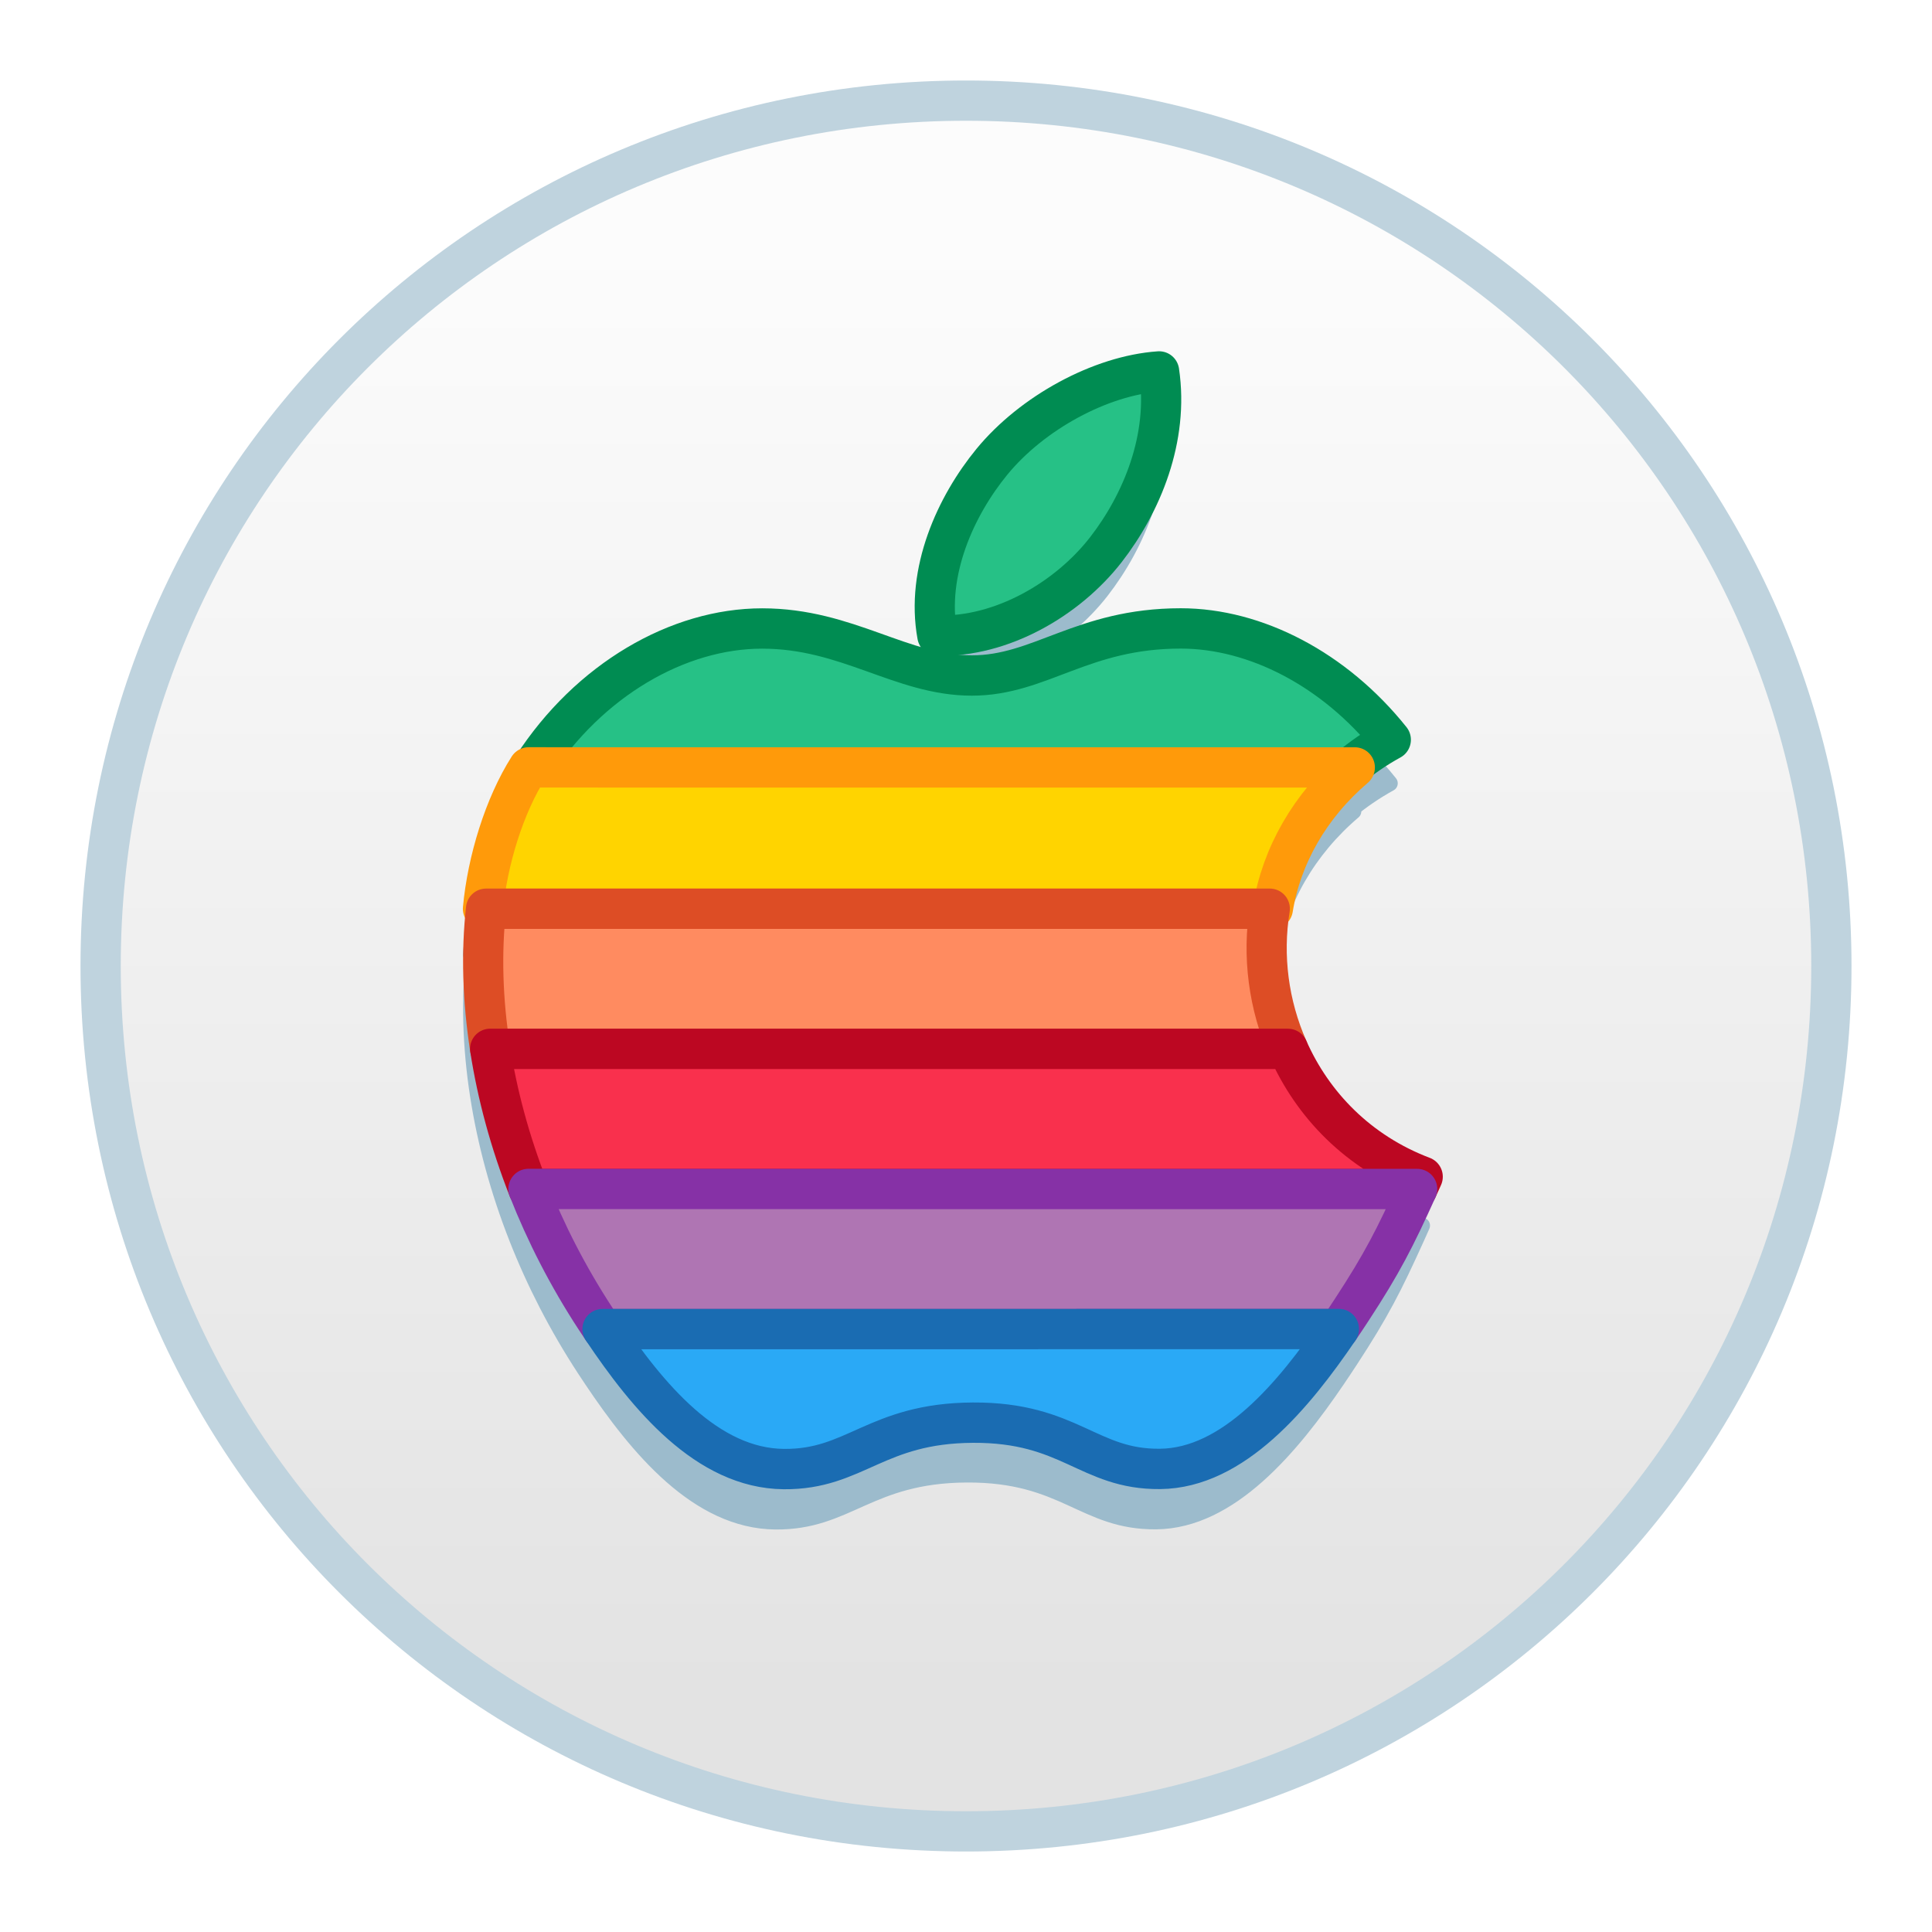
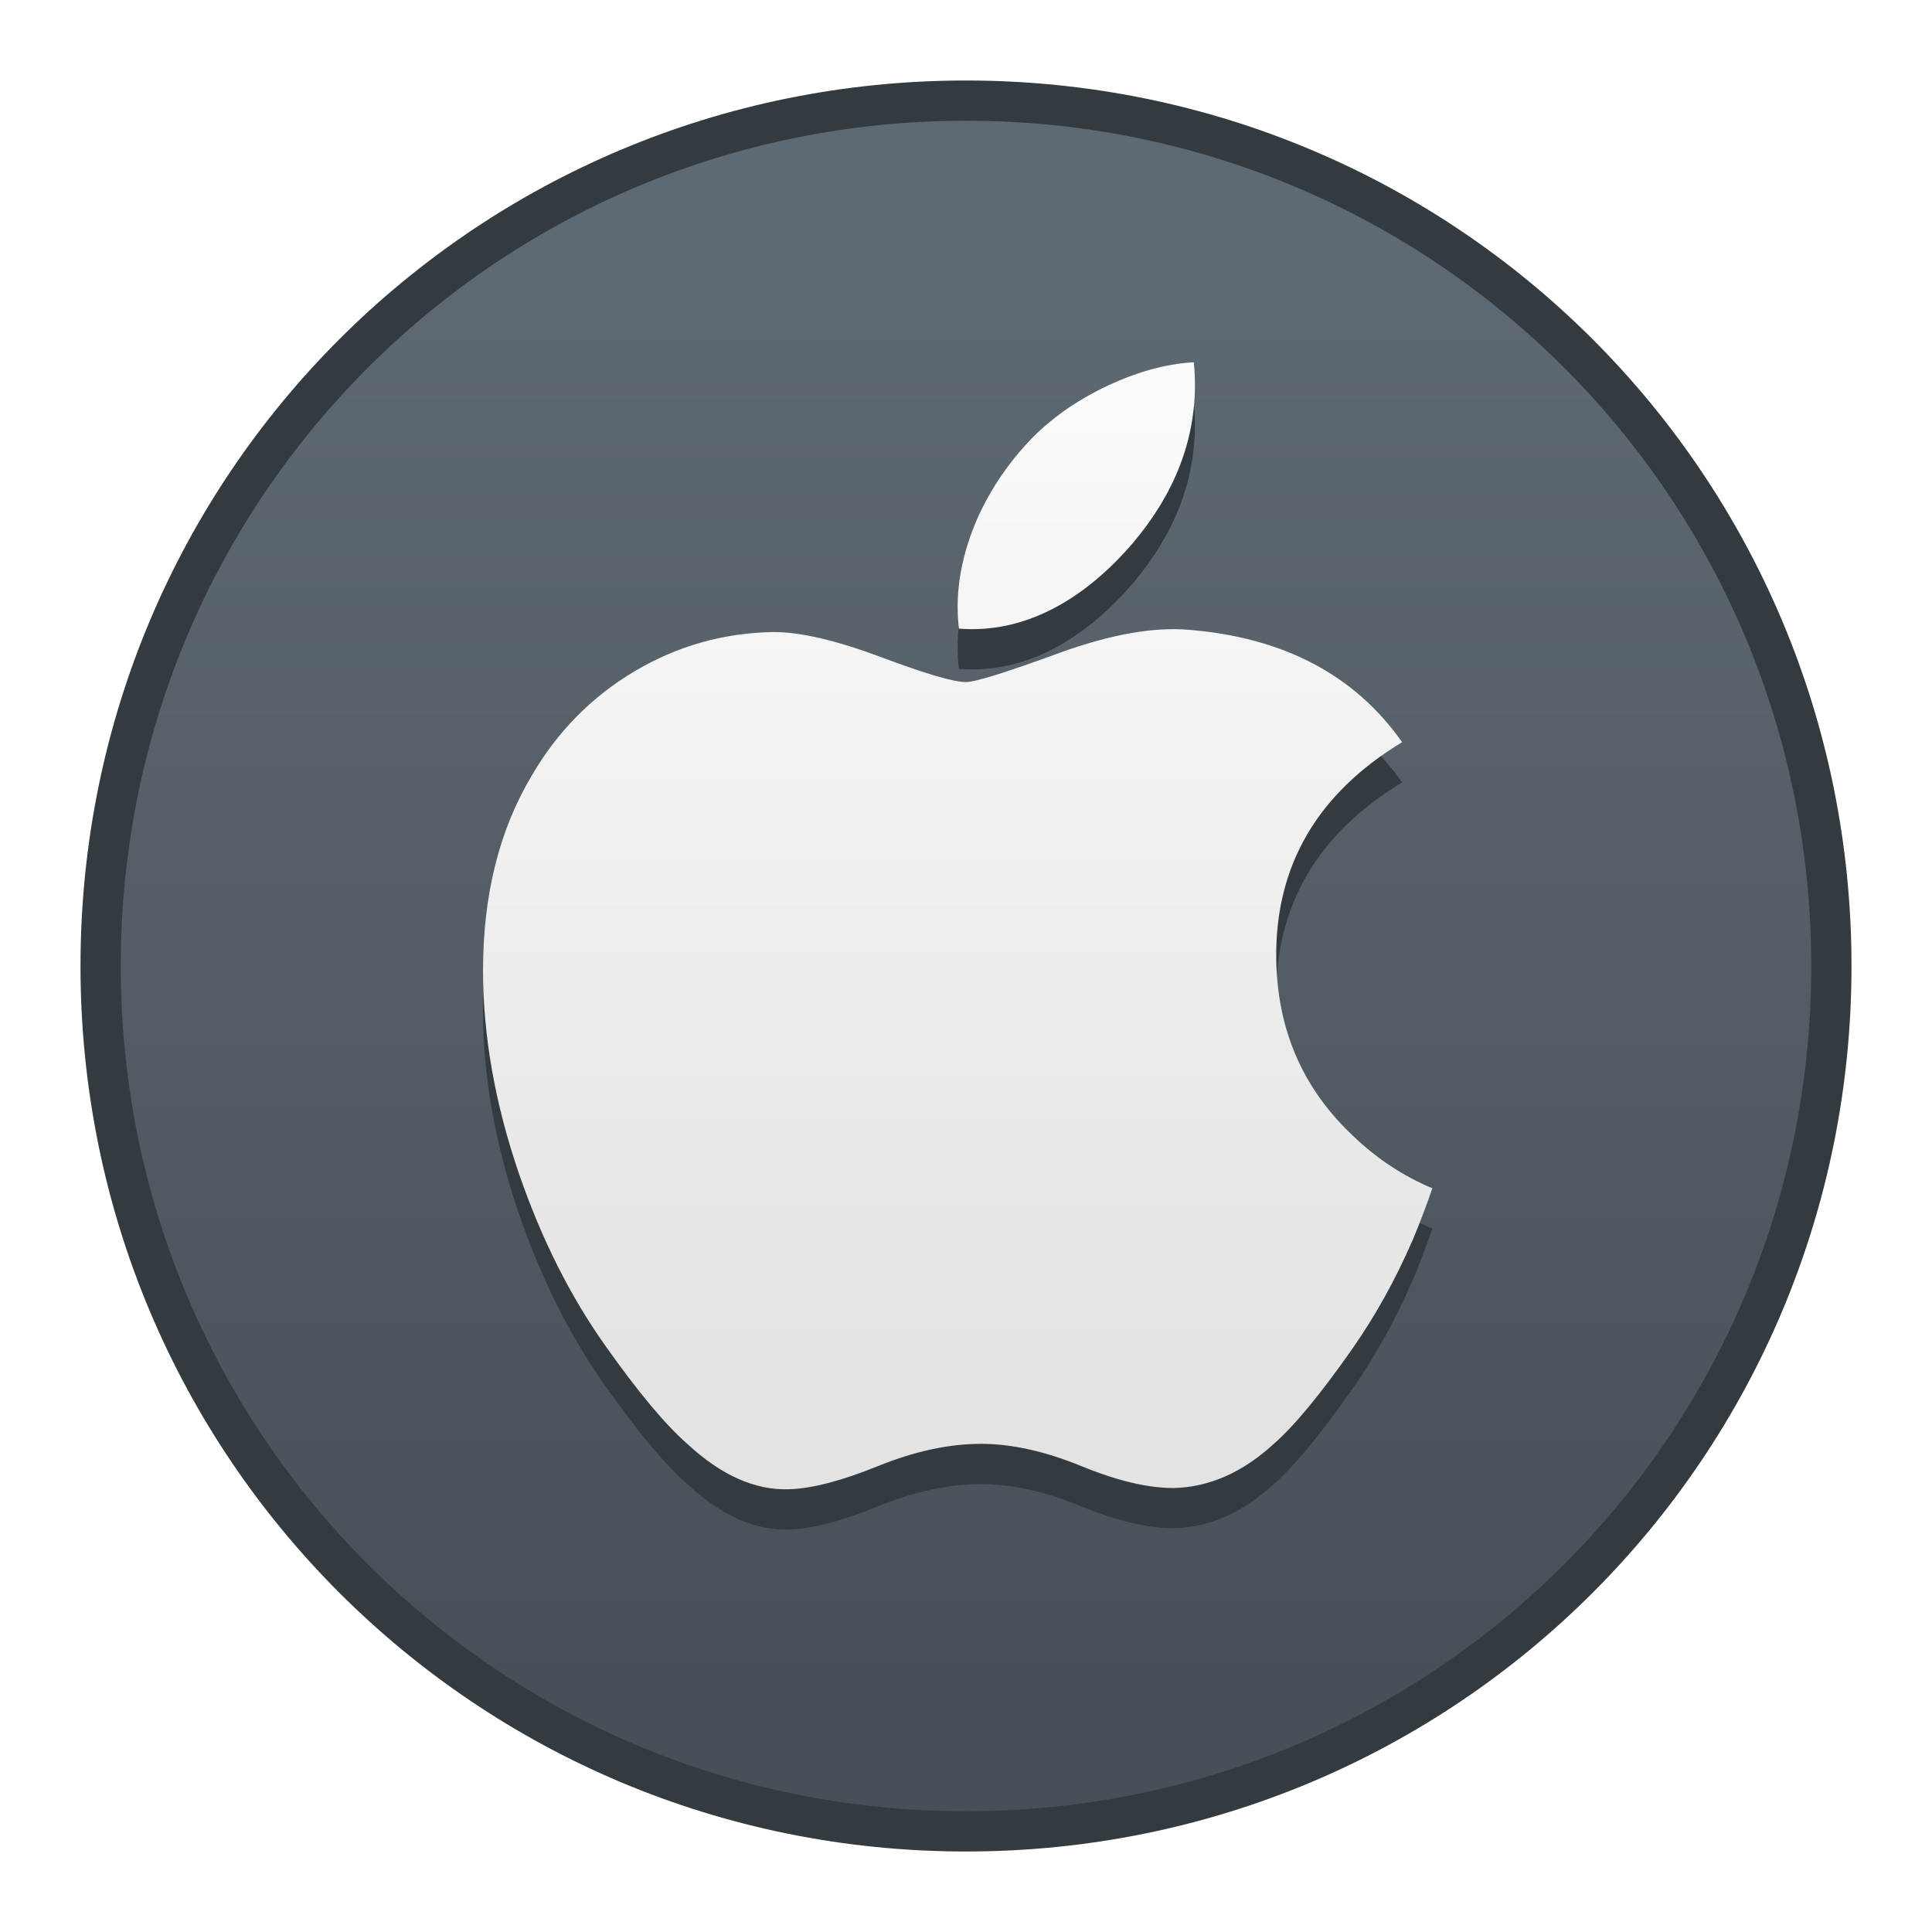
<svg xmlns="http://www.w3.org/2000/svg" xmlns:xlink="http://www.w3.org/1999/xlink" width="48" height="48" viewBox="0 0 48 48" version="1.1" id="svg8">
  <defs id="defs2">
-     <linearGradient gradientTransform="matrix(0.2346667,0,0,0.2346667,-469.4649,1472.791)" gradientUnits="userSpaceOnUse" y2="-5114.236" x2="2102.834" y1="-4960.827" x1="2102.834" id="linearGradient4836" xlink:href="#linearGradient4582" />
+     <linearGradient gradientTransform="matrix(0.3888887,0,0,0.3888887,-64.39344,197.373)" xlink:href="#linearGradient4582" id="linearGradient886-2-0" x1="64" y1="278.65" x2="64" y2="210.65" gradientUnits="userSpaceOnUse" />
    <linearGradient id="linearGradient4582">
      <stop style="stop-color:#e3e3e3;stop-opacity:1" offset="0" id="stop4578" />
      <stop style="stop-color:#fcfcfc;stop-opacity:1" offset="1" id="stop4580" />
+     </linearGradient>
+     <linearGradient xlink:href="#linearGradient2126" id="linearGradient4836" x1="2102.834" y1="-4960.827" x2="2102.834" y2="-5114.236" gradientUnits="userSpaceOnUse" gradientTransform="matrix(0.2346667,0,0,0.2346667,-469.4649,1472.791)" />
+     <linearGradient id="linearGradient2126">
+       <stop id="stop2122" offset="0" style="stop-color:#475057;stop-opacity:1;" />
+       <stop id="stop2124" offset="1" style="stop-color:#5e6a73;stop-opacity:1" />
    </linearGradient>
  </defs>
  <g id="layer1" transform="translate(0,-266.65)">
    <g id="g1535" transform="translate(35,-15)">
      <g id="g911" transform="translate(-35,15)">
-         <path style="opacity:1;fill:#9dbbcc;fill-opacity:0.651;stroke:none;stroke-width:0.3;stroke-miterlimit:4;stroke-dasharray:none;stroke-opacity:1" d="m 24,268.65 h 4.7e-5 C 36.188,268.65 46,278.462 46,290.65 c 0,12.188 -9.812,22 -22,22 h -4.7e-5 c -12.188,0 -22,-9.812 -22,-22 0,-12.188 9.812,-22 22,-22 z" id="rect4544" />
-         <path style="opacity:1;fill:url(#linearGradient4836);fill-opacity:1.0;stroke:none;stroke-width:0.3;stroke-miterlimit:4;stroke-dasharray:none;stroke-opacity:1" d="m 24,269.65 h 2.3e-5 c 11.634,0 21,9.366 21,21 0,11.634 -9.366,21 -21,21 h -2.3e-5 c -11.634,0 -21,-9.366 -21,-21 0,-11.634 9.366,-21 21,-21 z" id="rect4544-5" />
        <g transform="translate(46.94901,7.829927)" id="layer1-62">
          <g transform="translate(16,-8)" id="g1527">
            <g id="layer1-6" transform="translate(36,27.99993)">
-               <g style="overflow:visible" id="g845-6" transform="matrix(0.05064322,0,0,0.05064322,-122.3925,250.0827)">
-                 <g transform="matrix(0.9869271,0,0,0.99106,3.5008,0.9071696)" id="g3-8">
-                   <path style="clip-rule:evenodd;fill:#9cbbcc;fill-opacity:1;fill-rule:evenodd;stroke:#9cbbcc;stroke-width:7.917;stroke-linecap:round;stroke-linejoin:round;stroke-miterlimit:2.613;stroke-dasharray:none;stroke-opacity:1" d="m 1039.747,-22.113 c -29.482,2.021 -63.968,20.778 -84.109,45.212 -18.276,22.197 -33.363,55.129 -27.489,87.107 32.187,1.001 65.486,-18.227 84.822,-43.037 18.032,-23.159 31.747,-55.85 26.776,-89.283 z m 10.909,128.755 c -49.678,0 -70.673,23.578 -105.136,23.578 -35.518,0 -62.524,-23.547 -105.493,-23.547 -42.198,0 -87.071,25.64 -115.518,69.439 -0.033,0.05 -0.06,0.104 -0.093,0.154 h -1.875 -0.015 c -12.251,19.193 -20.73,46.699 -22.98,70.827 h 1.55 l 395.893,-0.015 c 4.297,-26.398 18.586,-51.607 41.233,-70.781 h -2.262 c 6.112,-5.09 12.871,-9.762 20.377,-13.872 -28.345,-35.342 -68.145,-55.782 -105.679,-55.782 z M 701.094,247.093 c -2.426,21.797 -1.801,45.566 2.061,70.21 3.583,22.92 9.967,46.6 19.276,70.179 0.002,0.005 -0.002,0.011 0,0.015 8.666,21.954 19.883,43.823 33.734,64.917 1.158,1.753 2.33,3.525 3.517,5.293 22.802,33.892 52.716,69.777 91.237,70.133 36.03,0.337 46.229,-22.981 95.111,-23.254 48.882,-0.268 58.136,23.504 94.166,23.177 36.924,-0.347 67.347,-36.884 90.013,-70.087 2.227,-3.247 4.361,-6.468 6.431,-9.613 15.386,-23.418 21.841,-36.108 32.959,-60.551 0.893,-1.972 1.812,-4.018 2.774,-6.157 -32.383,-12.232 -55.381,-36.035 -67.808,-64.053 -9.756,-21.988 -12.984,-46.572 -9.127,-70.21 z" id="path5-9" />
+               <g id="g881" transform="translate(-35,-32.25)">
+                 <g id="layer1-1" transform="translate(-63.94901,4.420146)">
+                   <g id="g1535-3" transform="translate(35,-15)">
+                     <g id="g911-6" transform="translate(-35,15)">
+                       <path style="opacity:1;fill:#343b40;fill-opacity:1;stroke:none;stroke-width:0.3;stroke-miterlimit:4;stroke-dasharray:none;stroke-opacity:1" d="m 24,268.65 h 4.7e-5 C 36.188,268.65 46,278.462 46,290.65 c 0,12.188 -9.812,22 -22,22 h -4.7e-5 c -12.188,0 -22,-9.812 -22,-22 0,-12.188 9.812,-22 22,-22 z" id="rect4544" />
+                       <path style="opacity:1;fill:url(#linearGradient4836);fill-opacity:1;stroke:none;stroke-width:0.3;stroke-miterlimit:4;stroke-dasharray:none;stroke-opacity:1" d="m 24,269.65 h 2.3e-5 c 11.634,0 21,9.366 21,21 0,11.634 -9.366,21 -21,21 h -2.3e-5 c -11.634,0 -21,-9.366 -21,-21 0,-11.634 9.366,-21 21,-21 z" id="rect4544-5" />
+                     </g>
+                   </g>
                </g>
-               </g>
-               <g style="overflow:visible;stroke-width:19.987;stroke-miterlimit:4;stroke-dasharray:none" id="g845" transform="matrix(0.05003323,0,0,0.05003323,-87.19336,247.9247)">
-                 <g transform="matrix(0.9869271,0,0,0.99106,3.5008,0.9071696)" id="g3" style="stroke-width:20.209;stroke-miterlimit:4;stroke-dasharray:none">
-                   <path style="clip-rule:evenodd;fill:#26c186;fill-opacity:1;fill-rule:evenodd;stroke:#008c52;stroke-width:20.209;stroke-linecap:round;stroke-linejoin:round;stroke-miterlimit:4;stroke-dasharray:none;stroke-opacity:1" id="path5" d="m 25.824,200.612 c 0.166,-0.273 0.342,-0.542 0.518,-0.806 28.447,-43.799 73.32,-69.434 115.518,-69.434 42.969,0 69.98,23.555 105.498,23.555 34.463,0 55.454,-23.589 105.132,-23.589 37.534,0 77.329,20.439 105.674,55.781 -7.837,4.292 -14.907,9.165 -21.226,14.521 z" stroke-miterlimit="2.613" />
-                   <path style="clip-rule:evenodd;fill:#26c186;fill-opacity:1;fill-rule:evenodd;stroke:#008c52;stroke-width:20.209;stroke-linecap:round;stroke-linejoin:round;stroke-miterlimit:4;stroke-dasharray:none;stroke-opacity:1" id="path7" d="M 314.808,90.875 C 332.84,67.716 346.556,35.016 341.585,1.583 312.103,3.604 277.62,22.374 257.479,46.808 c -18.276,22.197 -33.364,55.117 -27.49,87.095 32.187,1.001 65.483,-18.218 84.819,-43.028 z" stroke-miterlimit="2.613" />
-                   <path style="clip-rule:evenodd;fill:#ffd400;fill-opacity:1;fill-rule:evenodd;stroke:#ff9a0a;stroke-width:20.209;stroke-linecap:round;stroke-linejoin:round;stroke-miterlimit:4;stroke-dasharray:none;stroke-opacity:1" id="path9" d="M 24.357,199.967 C 12.106,219.159 3.629,246.668 1.38,270.797 l 397.437,-0.01 c 4.297,-26.398 18.586,-51.617 41.233,-70.791 l -415.693,-0.029 h 0.023 z" stroke-miterlimit="2.613" />
-                   <path style="clip-rule:evenodd;fill:#ff8b60;fill-opacity:1;fill-rule:evenodd;stroke:#dd4d25;stroke-width:20.209;stroke-linecap:round;stroke-linejoin:round;stroke-miterlimit:4;stroke-dasharray:none;stroke-opacity:1" id="path11" d="M 4.989,340.998 C 1.127,316.354 0.502,292.595 2.928,270.798 l 394.341,-0.01 c -3.857,23.638 -0.62,48.237 9.136,70.225 z" stroke-miterlimit="2.613" />
-                   <path style="clip-rule:evenodd;fill:#f9304d;fill-opacity:1;fill-rule:evenodd;stroke:#bc0722;stroke-width:20.209;stroke-linecap:round;stroke-linejoin:round;stroke-miterlimit:4;stroke-dasharray:none;stroke-opacity:1" id="path13" d="M 24.261,411.193 C 14.949,387.609 8.573,363.922 4.989,340.998 l 401.416,0.015 c 12.427,28.018 35.425,51.821 67.808,64.053 -0.962,2.139 -1.89,4.185 -2.783,6.157 z" stroke-miterlimit="2.613" />
-                   <path style="clip-rule:evenodd;fill:#af75b3;fill-opacity:1;fill-rule:evenodd;stroke:#8631a6;stroke-width:20.209;stroke-linecap:round;stroke-linejoin:round;stroke-miterlimit:4;stroke-dasharray:none;stroke-opacity:1" id="path15" d="m 471.429,411.222 c -11.118,24.443 -17.563,37.129 -32.949,60.547 -2.07,3.145 -4.209,6.362 -6.436,9.609 L 61.517,481.412 C 60.33,479.644 59.154,477.877 57.996,476.124 44.143,455.025 32.928,433.15 24.261,411.192 Z" stroke-miterlimit="2.613" />
-                   <path style="clip-rule:evenodd;fill:#2aa9f6;fill-opacity:1;fill-rule:evenodd;stroke:#1a6cb2;stroke-width:20.209;stroke-linecap:round;stroke-linejoin:round;stroke-miterlimit:4;stroke-dasharray:none;stroke-opacity:1" id="path19" d="m 432.044,481.378 c -22.666,33.203 -53.096,69.741 -90.02,70.088 -36.03,0.327 -45.273,-23.447 -94.155,-23.179 -48.882,0.273 -59.087,23.594 -95.117,23.257 -38.521,-0.356 -68.433,-36.24 -91.235,-70.132 z" stroke-miterlimit="2.613" />
-                 </g>
+                 <path style="fill:#343b40;fill-opacity:1;stroke-width:0.173" d="m -28.858,302.891 c -0.423,0.978 -0.925,1.879 -1.505,2.707 -0.792,1.129 -1.44,1.91 -1.939,2.344 -0.774,0.712 -1.604,1.077 -2.492,1.098 -0.638,0 -1.407,-0.181 -2.302,-0.55 -0.898,-0.366 -1.724,-0.548 -2.478,-0.548 -0.792,0 -1.641,0.181 -2.549,0.548 -0.909,0.368 -1.642,0.56 -2.202,0.579 -0.852,0.036 -1.701,-0.339 -2.549,-1.127 -0.541,-0.472 -1.218,-1.281 -2.028,-2.427 -0.87,-1.224 -1.585,-2.643 -2.145,-4.26 -0.6,-1.747 -0.901,-3.439 -0.901,-5.078 0,-1.876 0.405,-3.495 1.218,-4.851 0.638,-1.089 1.487,-1.949 2.55,-2.58 1.063,-0.631 2.211,-0.952 3.448,-0.973 0.677,0 1.564,0.209 2.667,0.621 1.1,0.413 1.806,0.622 2.115,0.622 0.231,0 1.016,-0.245 2.345,-0.733 1.257,-0.452 2.319,-0.64 3.188,-0.566 2.356,0.19 4.126,1.119 5.303,2.792 -2.107,1.277 -3.149,3.065 -3.128,5.358 0.019,1.787 0.667,3.273 1.941,4.454 0.577,0.548 1.222,0.971 1.939,1.272 -0.156,0.451 -0.32,0.883 -0.494,1.298 z m -5.403,-21.26 c 0,1.4 -0.512,2.708 -1.531,3.918 -1.231,1.439 -2.719,2.27 -4.333,2.139 -0.021,-0.168 -0.032,-0.345 -0.032,-0.531 0,-1.344 0.585,-2.783 1.624,-3.959 0.519,-0.596 1.179,-1.091 1.979,-1.486 0.798,-0.389 1.554,-0.604 2.264,-0.641 0.021,0.187 0.029,0.374 0.029,0.56 z" id="path833-5-1-2" />
+                 <path style="fill:url(#linearGradient886-2-0);fill-opacity:1;stroke-width:0.173" d="m -28.858,301.891 c -0.423,0.978 -0.925,1.879 -1.505,2.707 -0.792,1.129 -1.44,1.91 -1.939,2.344 -0.774,0.712 -1.604,1.077 -2.492,1.098 -0.638,0 -1.407,-0.181 -2.302,-0.55 -0.898,-0.366 -1.724,-0.548 -2.478,-0.548 -0.792,0 -1.641,0.181 -2.549,0.548 -0.909,0.368 -1.642,0.56 -2.202,0.579 -0.852,0.036 -1.701,-0.339 -2.549,-1.127 -0.541,-0.472 -1.218,-1.281 -2.028,-2.427 -0.87,-1.224 -1.585,-2.643 -2.145,-4.26 -0.6,-1.747 -0.901,-3.439 -0.901,-5.078 0,-1.876 0.405,-3.495 1.218,-4.851 0.638,-1.089 1.487,-1.949 2.55,-2.58 1.063,-0.631 2.211,-0.952 3.448,-0.973 0.677,0 1.564,0.209 2.667,0.621 1.1,0.413 1.806,0.622 2.115,0.622 0.231,0 1.016,-0.245 2.345,-0.733 1.257,-0.452 2.319,-0.64 3.188,-0.566 2.356,0.19 4.126,1.119 5.303,2.792 -2.107,1.277 -3.149,3.065 -3.128,5.358 0.019,1.787 0.667,3.273 1.941,4.454 0.577,0.548 1.222,0.971 1.939,1.272 -0.156,0.451 -0.32,0.883 -0.494,1.298 z m -5.403,-21.26 c 0,1.4 -0.512,2.708 -1.531,3.918 -1.231,1.439 -2.719,2.27 -4.333,2.139 -0.021,-0.168 -0.032,-0.345 -0.032,-0.531 0,-1.344 0.585,-2.783 1.624,-3.959 0.519,-0.596 1.179,-1.091 1.979,-1.486 0.798,-0.389 1.554,-0.604 2.264,-0.641 0.021,0.187 0.029,0.374 0.029,0.56 z" id="path833-5-1" />
              </g>
            </g>
          </g>
        </g>
      </g>
    </g>
  </g>
</svg>
